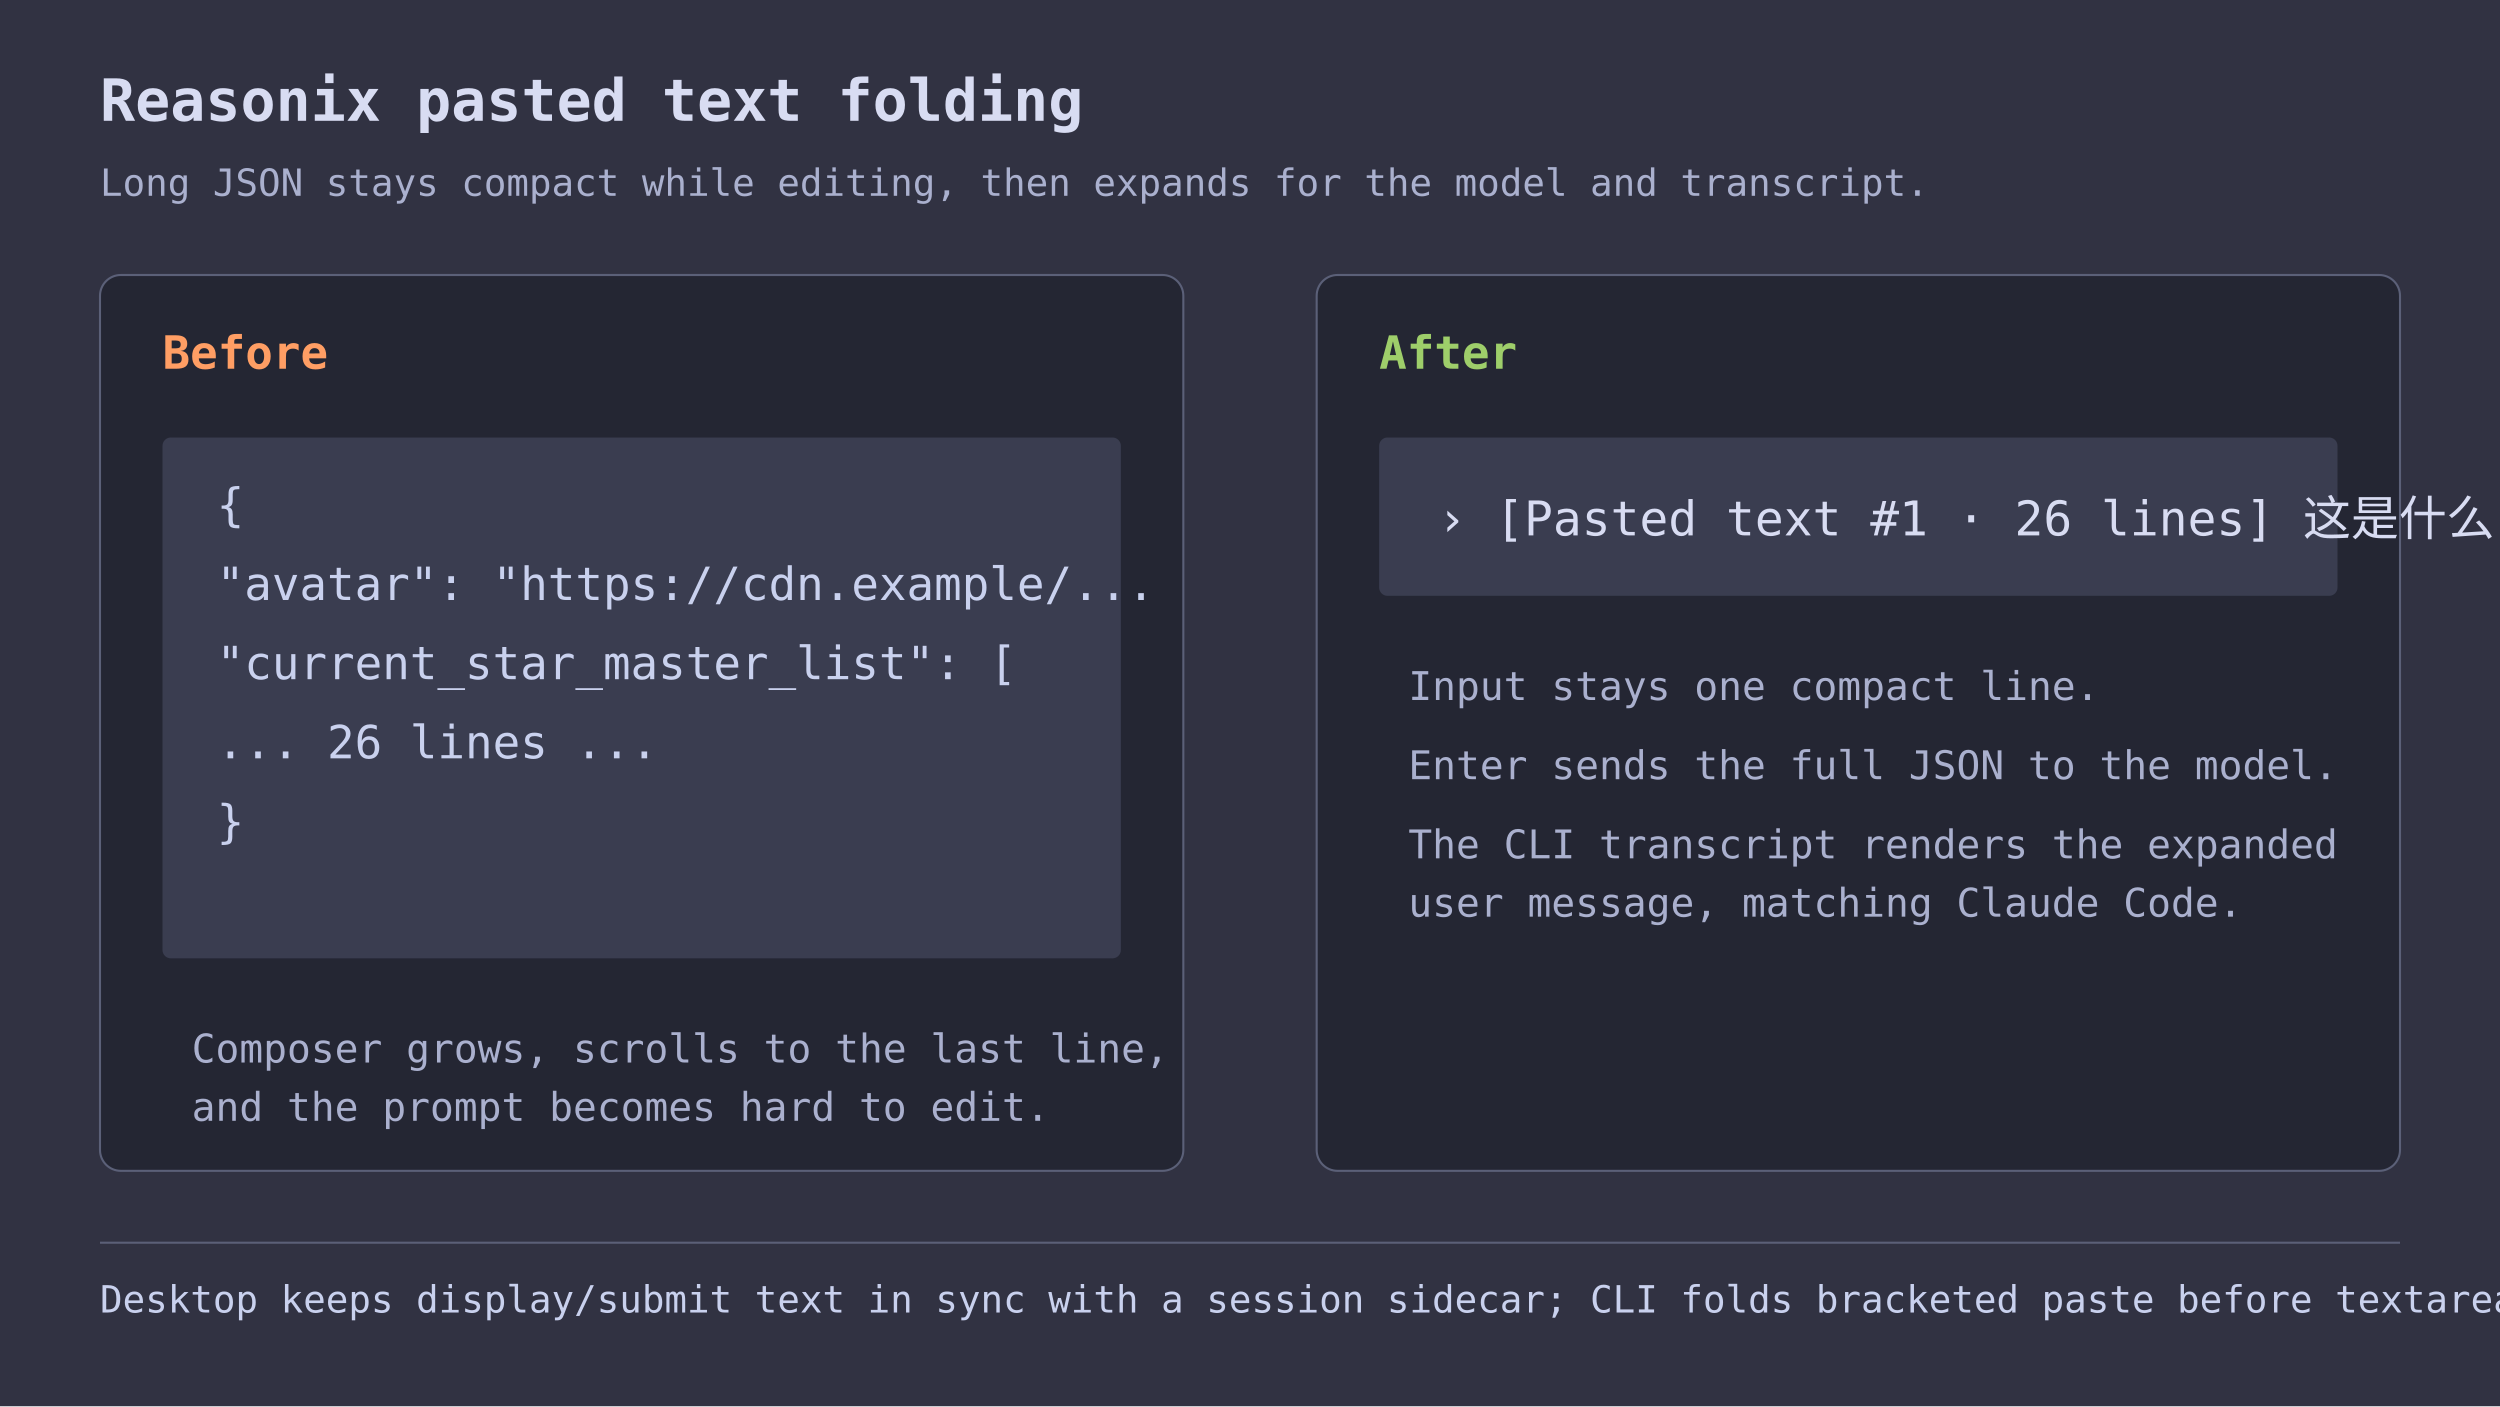
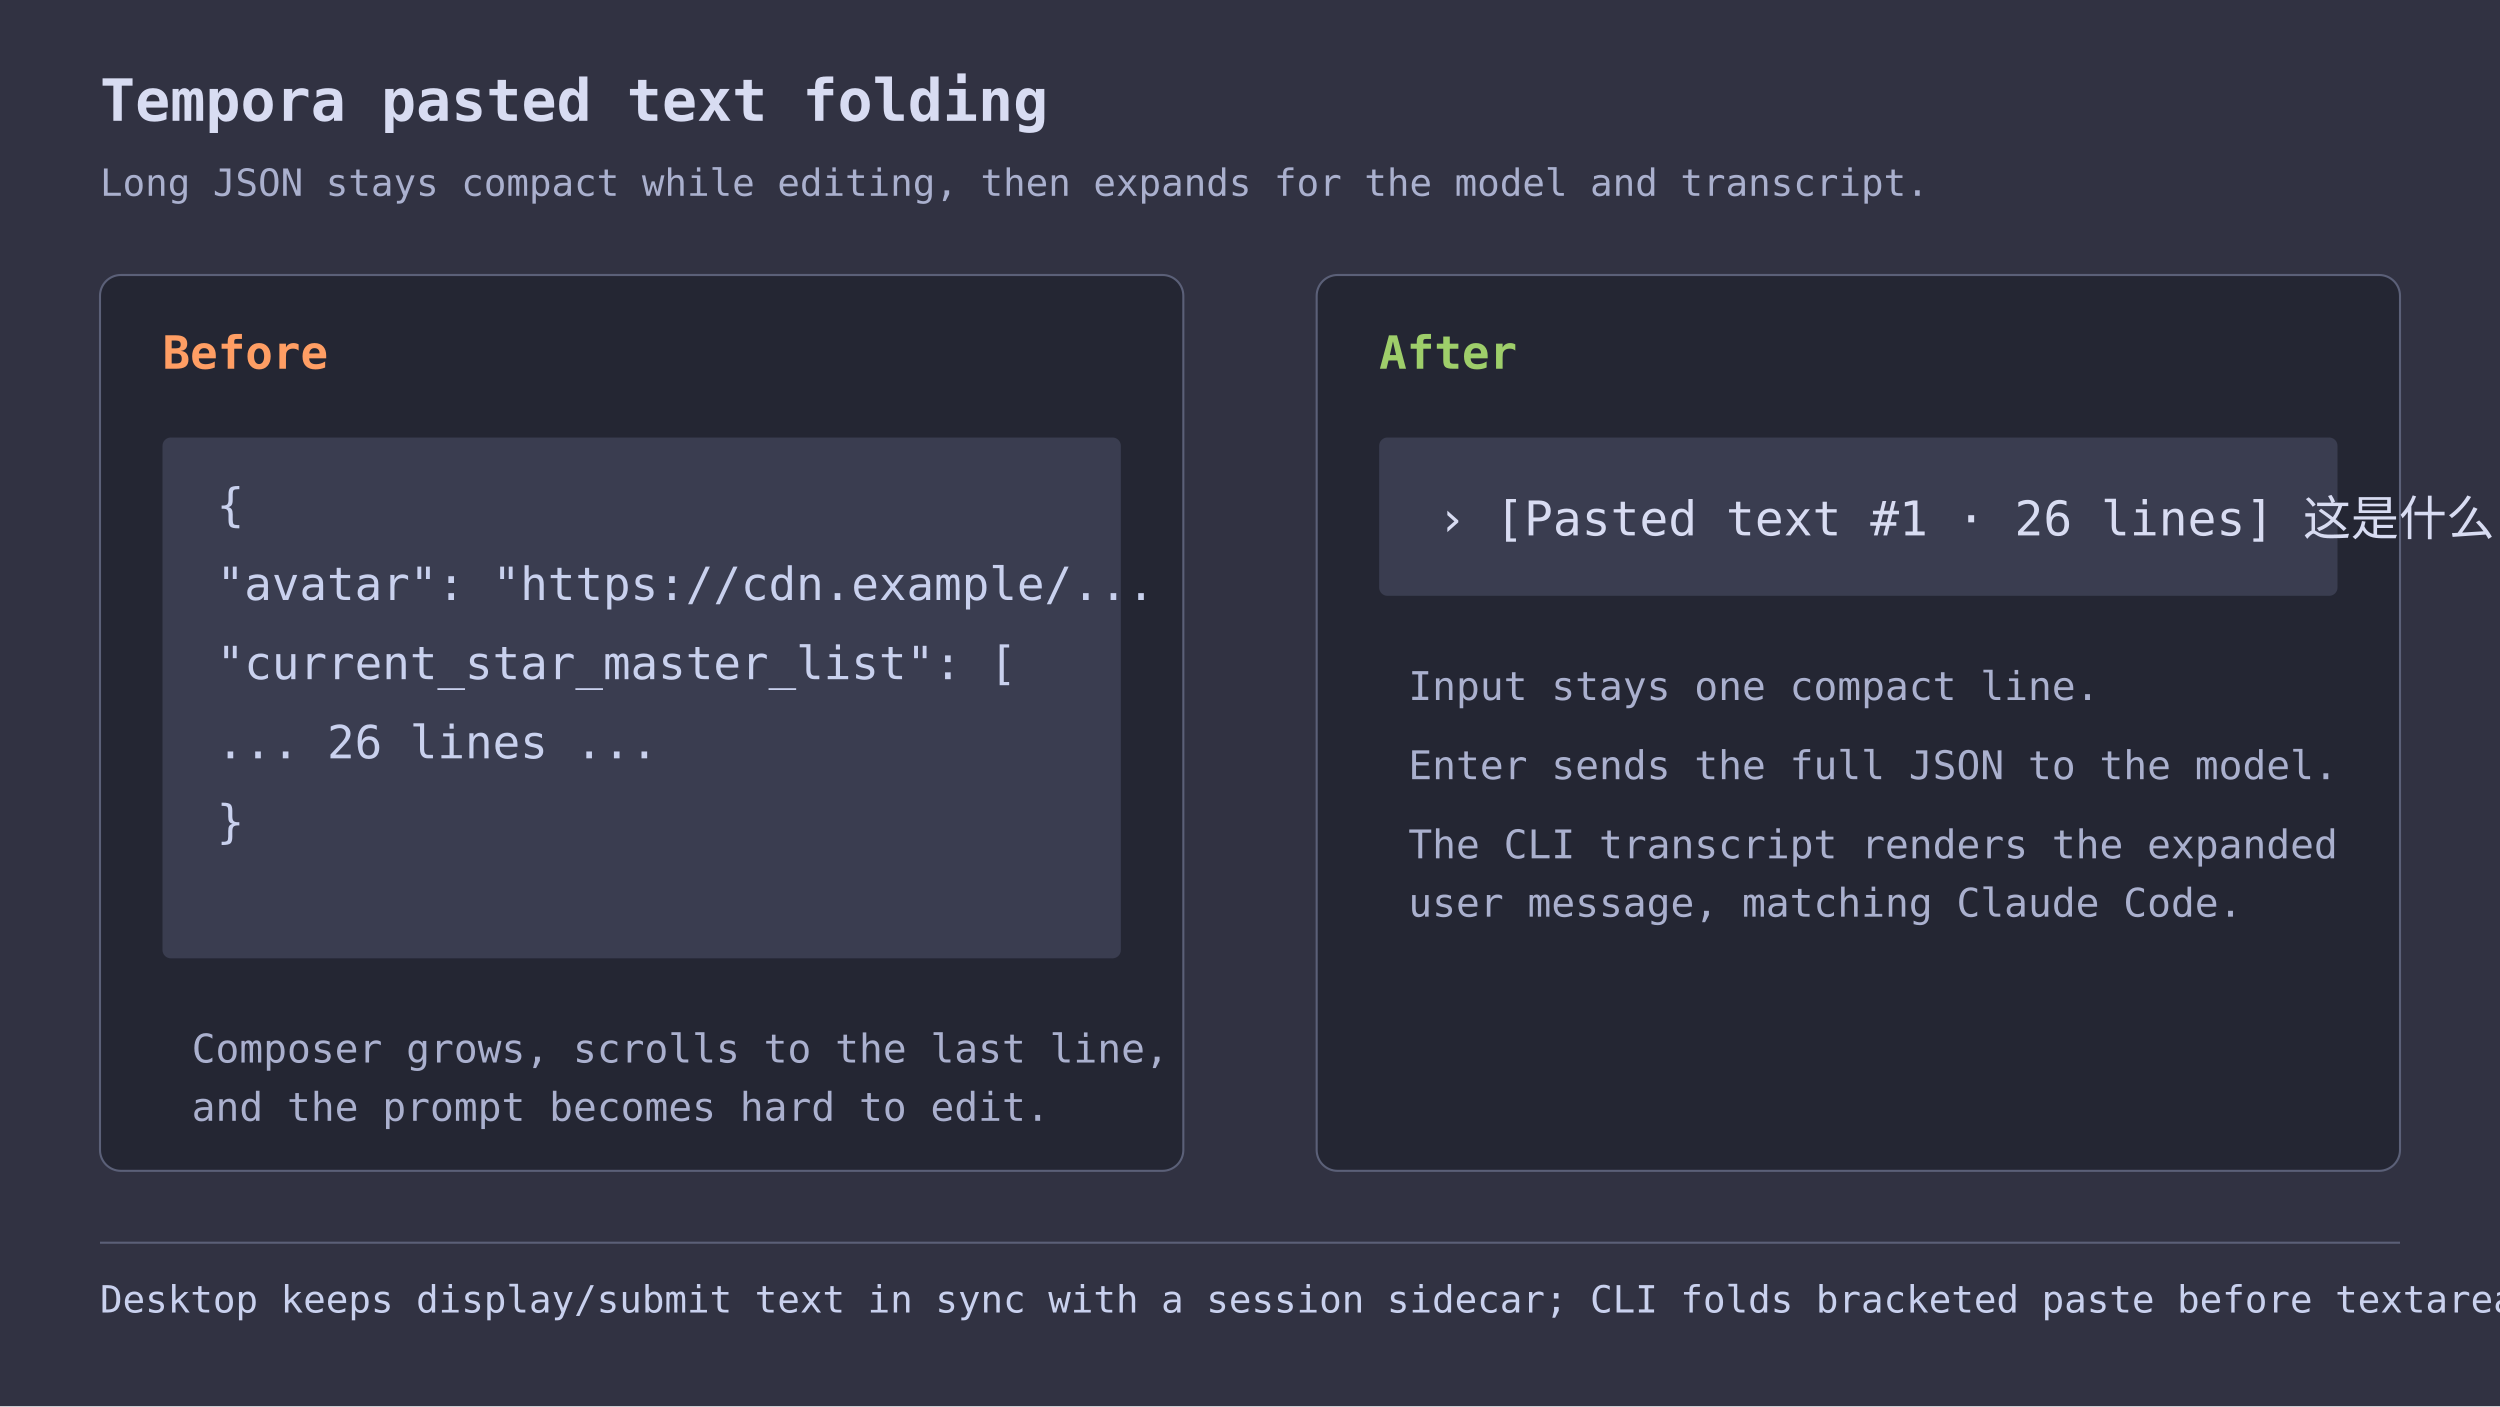
- <svg xmlns="http://www.w3.org/2000/svg" width="1200" height="675" viewBox="0 0 1200 675" role="img" aria-label="Paste folding effect in Reasonix CLI and desktop">
+ <svg xmlns="http://www.w3.org/2000/svg" width="1200" height="675" viewBox="0 0 1200 675" role="img" aria-label="Paste folding effect in Tempora CLI and desktop">
  <rect width="1200" height="675" fill="#313242" />
-   <text x="48" y="58" fill="#d8dcf2" font-family="ui-monospace, SFMono-Regular, Menlo, Monaco, Consolas, monospace" font-size="28" font-weight="700">Reasonix pasted text folding</text>
+   <text x="48" y="58" fill="#d8dcf2" font-family="ui-monospace, SFMono-Regular, Menlo, Monaco, Consolas, monospace" font-size="28" font-weight="700">Tempora pasted text folding</text>
  <text x="48" y="94" fill="#aab0ce" font-family="ui-monospace, SFMono-Regular, Menlo, Monaco, Consolas, monospace" font-size="18">Long JSON stays compact while editing, then expands for the model and transcript.</text>
  <rect x="48" y="132" width="520" height="430" rx="10" fill="#242633" stroke="#5b6078" />
  <rect x="632" y="132" width="520" height="430" rx="10" fill="#242633" stroke="#5b6078" />
  <text x="78" y="177" fill="#ff9e64" font-family="ui-monospace, SFMono-Regular, Menlo, Monaco, Consolas, monospace" font-size="22" font-weight="700">Before</text>
  <text x="662" y="177" fill="#9ece6a" font-family="ui-monospace, SFMono-Regular, Menlo, Monaco, Consolas, monospace" font-size="22" font-weight="700">After</text>
  <rect x="78" y="210" width="460" height="250" rx="4" fill="#3a3d50" />
  <text x="104" y="250" fill="#c9d1ee" font-family="ui-monospace, SFMono-Regular, Menlo, Monaco, Consolas, monospace" font-size="22">{</text>
  <text x="104" y="288" fill="#c9d1ee" font-family="ui-monospace, SFMono-Regular, Menlo, Monaco, Consolas, monospace" font-size="22">  "avatar": "https://cdn.example/...</text>
  <text x="104" y="326" fill="#c9d1ee" font-family="ui-monospace, SFMono-Regular, Menlo, Monaco, Consolas, monospace" font-size="22">  "current_star_master_list": [</text>
  <text x="104" y="364" fill="#c9d1ee" font-family="ui-monospace, SFMono-Regular, Menlo, Monaco, Consolas, monospace" font-size="22">    ... 26 lines ...</text>
  <text x="104" y="402" fill="#c9d1ee" font-family="ui-monospace, SFMono-Regular, Menlo, Monaco, Consolas, monospace" font-size="22">}</text>
  <text x="92" y="510" fill="#aab0ce" font-family="ui-monospace, SFMono-Regular, Menlo, Monaco, Consolas, monospace" font-size="19">Composer grows, scrolls to the last line,</text>
  <text x="92" y="538" fill="#aab0ce" font-family="ui-monospace, SFMono-Regular, Menlo, Monaco, Consolas, monospace" font-size="19">and the prompt becomes hard to edit.</text>
  <rect x="662" y="210" width="460" height="76" rx="4" fill="#3a3d50" />
  <text x="690" y="257" fill="#d8dcf2" font-family="ui-monospace, SFMono-Regular, Menlo, Monaco, Consolas, monospace" font-size="23">› [Pasted text #1 · 26 lines] 这是什么?</text>
  <text x="676" y="336" fill="#aab0ce" font-family="ui-monospace, SFMono-Regular, Menlo, Monaco, Consolas, monospace" font-size="19">Input stays one compact line.</text>
  <text x="676" y="374" fill="#aab0ce" font-family="ui-monospace, SFMono-Regular, Menlo, Monaco, Consolas, monospace" font-size="19">Enter sends the full JSON to the model.</text>
  <text x="676" y="412" fill="#aab0ce" font-family="ui-monospace, SFMono-Regular, Menlo, Monaco, Consolas, monospace" font-size="19">The CLI transcript renders the expanded</text>
  <text x="676" y="440" fill="#aab0ce" font-family="ui-monospace, SFMono-Regular, Menlo, Monaco, Consolas, monospace" font-size="19">user message, matching Claude Code.</text>
  <rect x="48" y="596" width="1104" height="1" fill="#5b6078" />
  <text x="48" y="630" fill="#c9d1ee" font-family="ui-monospace, SFMono-Regular, Menlo, Monaco, Consolas, monospace" font-size="18">Desktop keeps display/submit text in sync with a session sidecar; CLI folds bracketed paste before textarea handles it.</text>
</svg>
